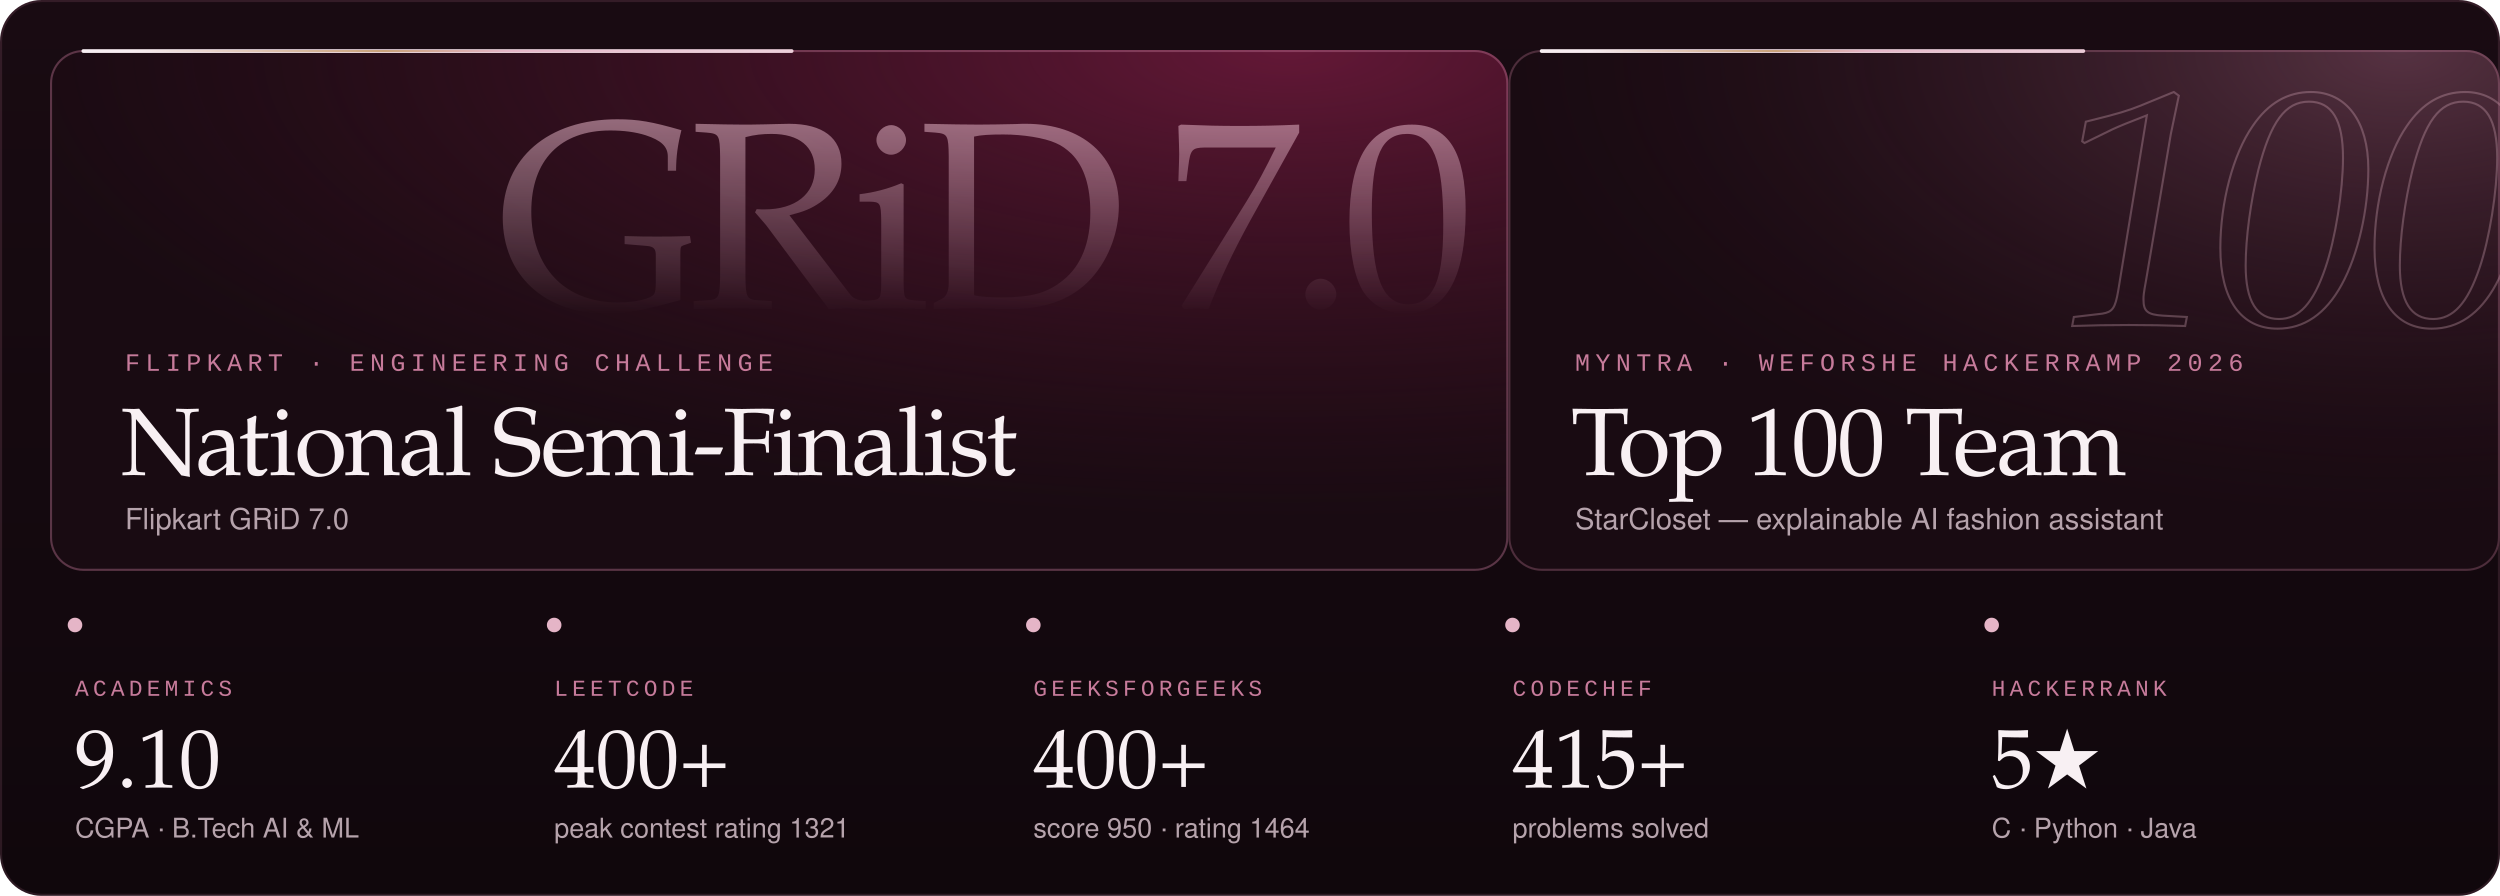
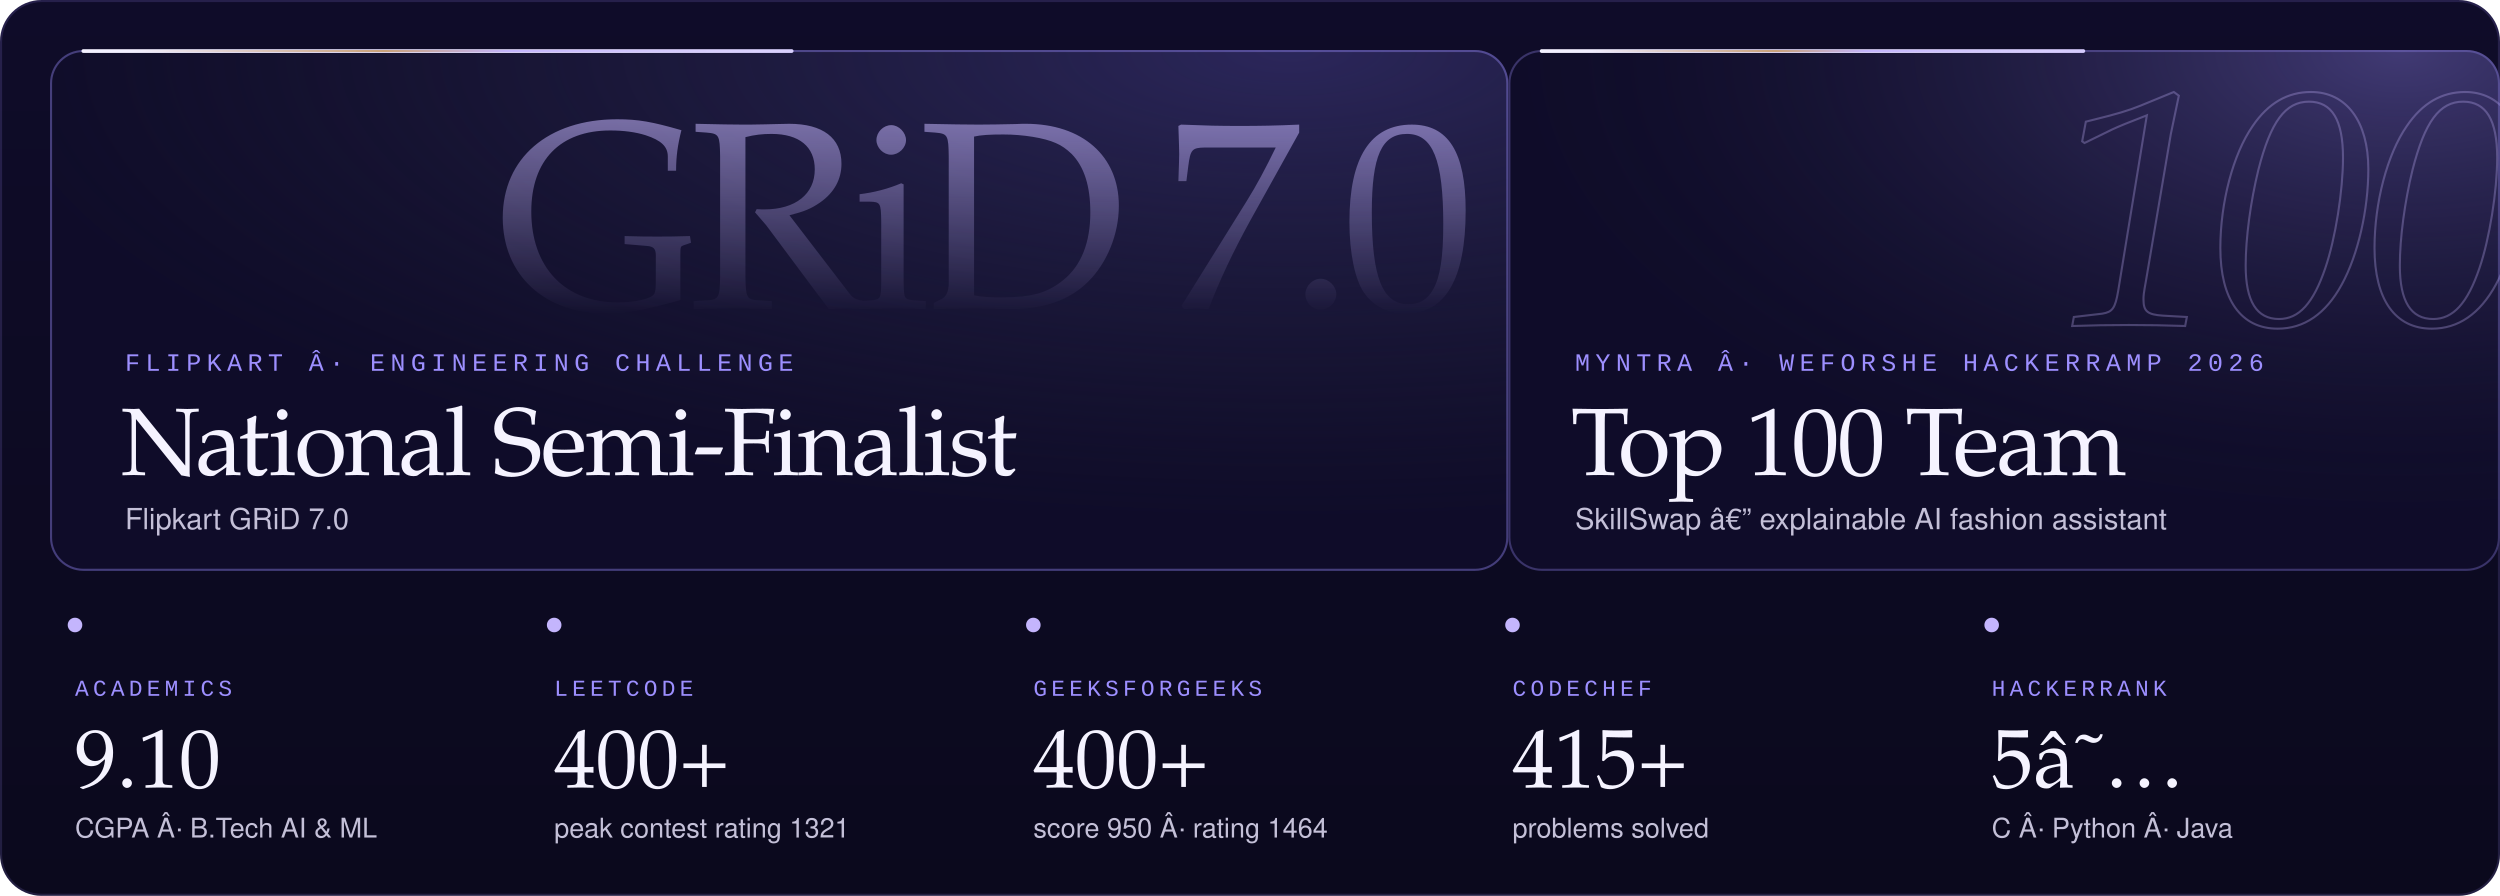
<svg xmlns="http://www.w3.org/2000/svg" viewBox="0 0 1200 430" width="1200" height="430" role="img" aria-labelledby="ach-title ach-desc">
  <defs>
    <linearGradient id="ach-bg" x1="0" y1="0" x2="0" y2="1">
-       <stop offset="0" stop-color="#190B12" />
-       <stop offset="1" stop-color="#10070C" />
+       <stop offset="0" stop-color="#0f0c29" />
+       <stop offset="1" stop-color="#0b091d" />
    </linearGradient>
    <radialGradient id="ach-glow-a" cx="85%" cy="0%" r="90%">
-       <stop offset="0" stop-color="#701A3D" stop-opacity=".85" />
-       <stop offset="1" stop-color="#451126" stop-opacity="0" />
+       <stop offset="0" stop-color="#302b63" stop-opacity=".85" />
+       <stop offset="1" stop-color="#24243e" stop-opacity="0" />
    </radialGradient>
    <radialGradient id="ach-glow-b" cx="90%" cy="0%" r="90%">
-       <stop offset="0" stop-color="#C77B9B" stop-opacity=".35" />
-       <stop offset="1" stop-color="#451126" stop-opacity="0" />
+       <stop offset="0" stop-color="#9D8FFF" stop-opacity=".35" />
+       <stop offset="1" stop-color="#24243e" stop-opacity="0" />
    </radialGradient>
    <linearGradient id="ach-hair" x1="0" y1="0" x2="1" y2="0">
      <stop offset="0" stop-color="#C9A27A" stop-opacity="0" />
      <stop offset=".4" stop-color="#C9A27A" />
-       <stop offset=".6" stop-color="#E5B5C7" />
-       <stop offset="1" stop-color="#E5B5C7" stop-opacity="0" />
+       <stop offset=".6" stop-color="#C4B5FD" />
+       <stop offset="1" stop-color="#C4B5FD" stop-opacity="0" />
    </linearGradient>
    <linearGradient id="ach-outline" x1="0" y1="0" x2="0" y2="1">
-       <stop offset="0" stop-color="#E5B5C7" stop-opacity=".55" />
-       <stop offset="1" stop-color="#E5B5C7" stop-opacity="0" />
+       <stop offset="0" stop-color="#C4B5FD" stop-opacity=".55" />
+       <stop offset="1" stop-color="#C4B5FD" stop-opacity="0" />
    </linearGradient>
    <linearGradient id="ach-sheen" x1="0" y1="0" x2="1" y2="0">
-       <stop offset="0" stop-color="#F8F0F3" stop-opacity="0" />
-       <stop offset=".5" stop-color="#F8F0F3" stop-opacity=".08" />
-       <stop offset="1" stop-color="#F8F0F3" stop-opacity="0" />
+       <stop offset="0" stop-color="#F5F3FF" stop-opacity="0" />
+       <stop offset=".5" stop-color="#F5F3FF" stop-opacity=".08" />
+       <stop offset="1" stop-color="#F5F3FF" stop-opacity="0" />
    </linearGradient>
    <clipPath id="ach-clip-a">
      <rect x="0" y="0" width="700" height="250" rx="16" />
    </clipPath>
    <clipPath id="ach-clip-b">
      <rect x="0" y="0" width="476" height="250" rx="16" />
    </clipPath>
    <linearGradient id="ach-trace" x1="0" y1="0" x2="1" y2="1">
-       <stop offset="0" stop-color="#F8F0F3" />
-       <stop offset=".45" stop-color="#E5B5C7" />
-       <stop offset="1" stop-color="#C77B9B" stop-opacity="0" />
+       <stop offset="0" stop-color="#F5F3FF" />
+       <stop offset=".45" stop-color="#C4B5FD" />
+       <stop offset="1" stop-color="#9D8FFF" stop-opacity="0" />
    </linearGradient>
  </defs>
  <style>
    .ach-serif { font-family: Georgia, "Iowan Old Style", "Palatino Linotype", "Times New Roman", serif; }
    .ach-mono { font-family: ui-monospace, SFMono-Regular, Menlo, Consolas, "Liberation Mono", monospace; }
    .ach-sans { font-family: -apple-system, BlinkMacSystemFont, "Segoe UI", Helvetica, Arial, sans-serif; }
    .ach-in { animation: ach-in 1.2s cubic-bezier(.16,1,.3,1) both; }
    .a1 { animation-delay: .1s; } .a2 { animation-delay: .35s; } .a3 { animation-delay: .6s; }
    .ach-draw { stroke-dasharray: 1200; stroke-dashoffset: 1200; animation: ach-draw 2.6s cubic-bezier(.65,0,.35,1) .8s forwards; }
    @keyframes ach-in { from { opacity: 0; transform: translateY(14px); } to { opacity: 1; transform: none; } }
    @keyframes ach-draw { to { stroke-dashoffset: 0; } }
    @media (prefers-reduced-motion: reduce) {
      .ach-in { animation: none; }
      .ach-draw { animation: none; stroke-dashoffset: 0; }
    }
    .ach-trace-a { stroke-dasharray: 340 1900; stroke-dashoffset: 2240; animation: ach-trace-a 6s linear infinite; }
    .ach-trace-b { stroke-dasharray: 260 1452; stroke-dashoffset: 1712; animation: ach-trace-b 6s linear -3s infinite; }
    @keyframes ach-trace-a { to { stroke-dashoffset: 0; } }
    @keyframes ach-trace-b { to { stroke-dashoffset: 0; } }
    @media (prefers-reduced-motion: reduce) { .ach-trace-a, .ach-trace-b { display: none; } }
  </style>
  <rect width="1200" height="430" rx="20" fill="url(#ach-bg)" />
-   <rect x=".5" y=".5" width="1199" height="429" rx="19.5" fill="none" stroke="#C77B9B" stroke-opacity=".16" />
+   <rect x=".5" y=".5" width="1199" height="429" rx="19.5" fill="none" stroke="#9D8FFF" stroke-opacity=".16" />
  <g class="ach-in a1">
    <g transform="translate(24 24)">
      <g clip-path="url(#ach-clip-a)">
-         <rect width="700" height="250" fill="#190B12" />
+         <rect width="700" height="250" fill="#0f0c29" />
        <rect width="700" height="250" fill="url(#ach-glow-a)" />
        <text class="ach-serif" x="684" y="124" text-anchor="end" font-size="128" font-weight="300" letter-spacing="-6" fill="url(#ach-outline)">GRiD 7.0</text>
        <rect x="-300" y="0" width="260" height="250" fill="url(#ach-sheen)" transform="skewX(-18)">
          <animate attributeName="x" values="-300;900;900" keyTimes="0;.35;1" dur="9s" begin="2s" repeatCount="indefinite" />
        </rect>
      </g>
-       <rect x=".5" y=".5" width="699" height="249" rx="15.5" fill="none" stroke="#C77B9B" stroke-opacity=".38" />
+       <rect x=".5" y=".5" width="699" height="249" rx="15.5" fill="none" stroke="#9D8FFF" stroke-opacity=".38" />
      <rect class="ach-trace-a" x=".5" y=".5" width="699" height="249" rx="15.5" fill="none" stroke="url(#ach-trace)" stroke-width="1.8" stroke-linecap="round" />
      <rect x="40" y="0" width="300" height="1" fill="url(#ach-hair)" />
-       <text class="ach-mono" x="36" y="154" font-size="12" letter-spacing="2.6" fill="#C77B9B">FLIPKART · ENGINEERING CHALLENGE</text>
-       <text class="ach-serif" x="34" y="204" font-size="46" font-weight="300" letter-spacing="-1" fill="#F8F0F3">National Semi-Finalist</text>
-       <text class="ach-sans" x="36" y="230" font-size="14" fill="#B6A3AC">Flipkart GRiD 7.0</text>
+       <text class="ach-mono" x="36" y="154" font-size="12" letter-spacing="2.6" fill="#9D8FFF">FLIPKART Â· ENGINEERING CHALLENGE</text>
+       <text class="ach-serif" x="34" y="204" font-size="46" font-weight="300" letter-spacing="-1" fill="#F5F3FF">National Semi-Finalist</text>
+       <text class="ach-sans" x="36" y="230" font-size="14" fill="#C4C0D8">Flipkart GRiD 7.0</text>
    </g>
  </g>
  <g class="ach-in a2">
    <g transform="translate(700 24)">
      <g transform="translate(24 0)">
        <g clip-path="url(#ach-clip-b)">
-           <rect width="476" height="250" fill="#190B12" />
+           <rect width="476" height="250" fill="#0f0c29" />
          <rect width="476" height="250" fill="url(#ach-glow-b)" />
-           <text class="ach-serif" x="490" y="132" text-anchor="end" font-size="160" font-style="italic" font-weight="300" letter-spacing="-6" fill="none" stroke="#E5B5C7" stroke-opacity=".3">100</text>
+           <text class="ach-serif" x="490" y="132" text-anchor="end" font-size="160" font-style="italic" font-weight="300" letter-spacing="-6" fill="none" stroke="#C4B5FD" stroke-opacity=".3">100</text>
        </g>
-         <rect x=".5" y=".5" width="475" height="249" rx="15.5" fill="none" stroke="#C77B9B" stroke-opacity=".3" />
+         <rect x=".5" y=".5" width="475" height="249" rx="15.5" fill="none" stroke="#9D8FFF" stroke-opacity=".3" />
        <rect class="ach-trace-b" x=".5" y=".5" width="475" height="249" rx="15.5" fill="none" stroke="url(#ach-trace)" stroke-width="1.8" stroke-linecap="round" />
        <rect x="40" y="0" width="220" height="1" fill="url(#ach-hair)" />
-         <text class="ach-mono" x="32" y="154" font-size="12" letter-spacing="2.6" fill="#C77B9B">MYNTRA · WEFORSHE HACKERRAMP 2026</text>
-         <text class="ach-serif" x="30" y="204" font-size="46" font-weight="300" letter-spacing="-1" fill="#F8F0F3">Top 100 Team</text>
-         <text class="ach-sans" x="32" y="230" font-size="14" fill="#B6A3AC">StarCloset — explainable AI fashion assistant</text>
+         <text class="ach-mono" x="32" y="154" font-size="12" letter-spacing="2.6" fill="#9D8FFF">MYNTRA Â· WEFORSHE HACKERRAMP 2026</text>
+         <text class="ach-serif" x="30" y="204" font-size="46" font-weight="300" letter-spacing="-1" fill="#F5F3FF">Top 100 Team</text>
+         <text class="ach-sans" x="32" y="230" font-size="14" fill="#C4C0D8">SkillSwap â€” explainable AI fashion assistant</text>
      </g>
    </g>
  </g>
-   <path class="ach-draw" d="M24 300 H1176" stroke="#C77B9B" stroke-opacity=".35" />
-   <g class="ach-in a3 ach-sans" font-size="13" fill="#B6A3AC">
+   <path class="ach-draw" d="M24 300 H1176" stroke="#9D8FFF" stroke-opacity=".35" />
+   <g class="ach-in a3 ach-sans" font-size="13" fill="#C4C0D8">
    <g transform="translate(36 300)">
-       <circle cx="0" cy="0" r="3.5" fill="#E5B5C7" />
-       <text class="ach-mono" y="34" font-size="11" letter-spacing="2" fill="#C77B9B">ACADEMICS</text>
-       <text class="ach-serif" y="78" font-size="40" font-weight="300" fill="#F8F0F3">9.10</text>
-       <text y="102">CGPA · B.Tech AI &amp; ML</text>
+       <circle cx="0" cy="0" r="3.5" fill="#C4B5FD" />
+       <text class="ach-mono" y="34" font-size="11" letter-spacing="2" fill="#9D8FFF">ACADEMICS</text>
+       <text class="ach-serif" y="78" font-size="40" font-weight="300" fill="#F5F3FF">9.10</text>
+       <text y="102">CGPA Â· B.Tech AI &amp; ML</text>
    </g>
    <g transform="translate(266 300)">
-       <circle cx="0" cy="0" r="3.5" fill="#E5B5C7" />
-       <text class="ach-mono" y="34" font-size="11" letter-spacing="2" fill="#C77B9B">LEETCODE</text>
-       <text class="ach-serif" y="78" font-size="40" font-weight="300" fill="#F8F0F3">400+</text>
+       <circle cx="0" cy="0" r="3.5" fill="#C4B5FD" />
+       <text class="ach-mono" y="34" font-size="11" letter-spacing="2" fill="#9D8FFF">LEETCODE</text>
+       <text class="ach-serif" y="78" font-size="40" font-weight="300" fill="#F5F3FF">400+</text>
      <text y="102">peak contest rating 1321</text>
    </g>
    <g transform="translate(496 300)">
-       <circle cx="0" cy="0" r="3.5" fill="#E5B5C7" />
-       <text class="ach-mono" y="34" font-size="11" letter-spacing="2" fill="#C77B9B">GEEKSFORGEEKS</text>
-       <text class="ach-serif" y="78" font-size="40" font-weight="300" fill="#F8F0F3">400+</text>
-       <text y="102">score 950 · rating 1464</text>
+       <circle cx="0" cy="0" r="3.5" fill="#C4B5FD" />
+       <text class="ach-mono" y="34" font-size="11" letter-spacing="2" fill="#9D8FFF">GEEKSFORGEEKS</text>
+       <text class="ach-serif" y="78" font-size="40" font-weight="300" fill="#F5F3FF">400+</text>
+       <text y="102">score 950 Â· rating 1464</text>
    </g>
    <g transform="translate(726 300)">
-       <circle cx="0" cy="0" r="3.5" fill="#E5B5C7" />
-       <text class="ach-mono" y="34" font-size="11" letter-spacing="2" fill="#C77B9B">CODECHEF</text>
-       <text class="ach-serif" y="78" font-size="40" font-weight="300" fill="#F8F0F3">415+</text>
+       <circle cx="0" cy="0" r="3.5" fill="#C4B5FD" />
+       <text class="ach-mono" y="34" font-size="11" letter-spacing="2" fill="#9D8FFF">CODECHEF</text>
+       <text class="ach-serif" y="78" font-size="40" font-weight="300" fill="#F5F3FF">415+</text>
      <text y="102">problems solved</text>
    </g>
    <g transform="translate(956 300)">
-       <circle cx="0" cy="0" r="3.5" fill="#E5B5C7" />
-       <text class="ach-mono" y="34" font-size="11" letter-spacing="2" fill="#C77B9B">HACKERRANK</text>
-       <text class="ach-serif" y="78" font-size="40" font-weight="300" fill="#F8F0F3">5★</text>
-       <text y="102">C · Python · Java</text>
+       <circle cx="0" cy="0" r="3.5" fill="#C4B5FD" />
+       <text class="ach-mono" y="34" font-size="11" letter-spacing="2" fill="#9D8FFF">HACKERRANK</text>
+       <text class="ach-serif" y="78" font-size="40" font-weight="300" fill="#F5F3FF">5â˜…</text>
+       <text y="102">C Â· Python Â· Java</text>
    </g>
  </g>
</svg>
